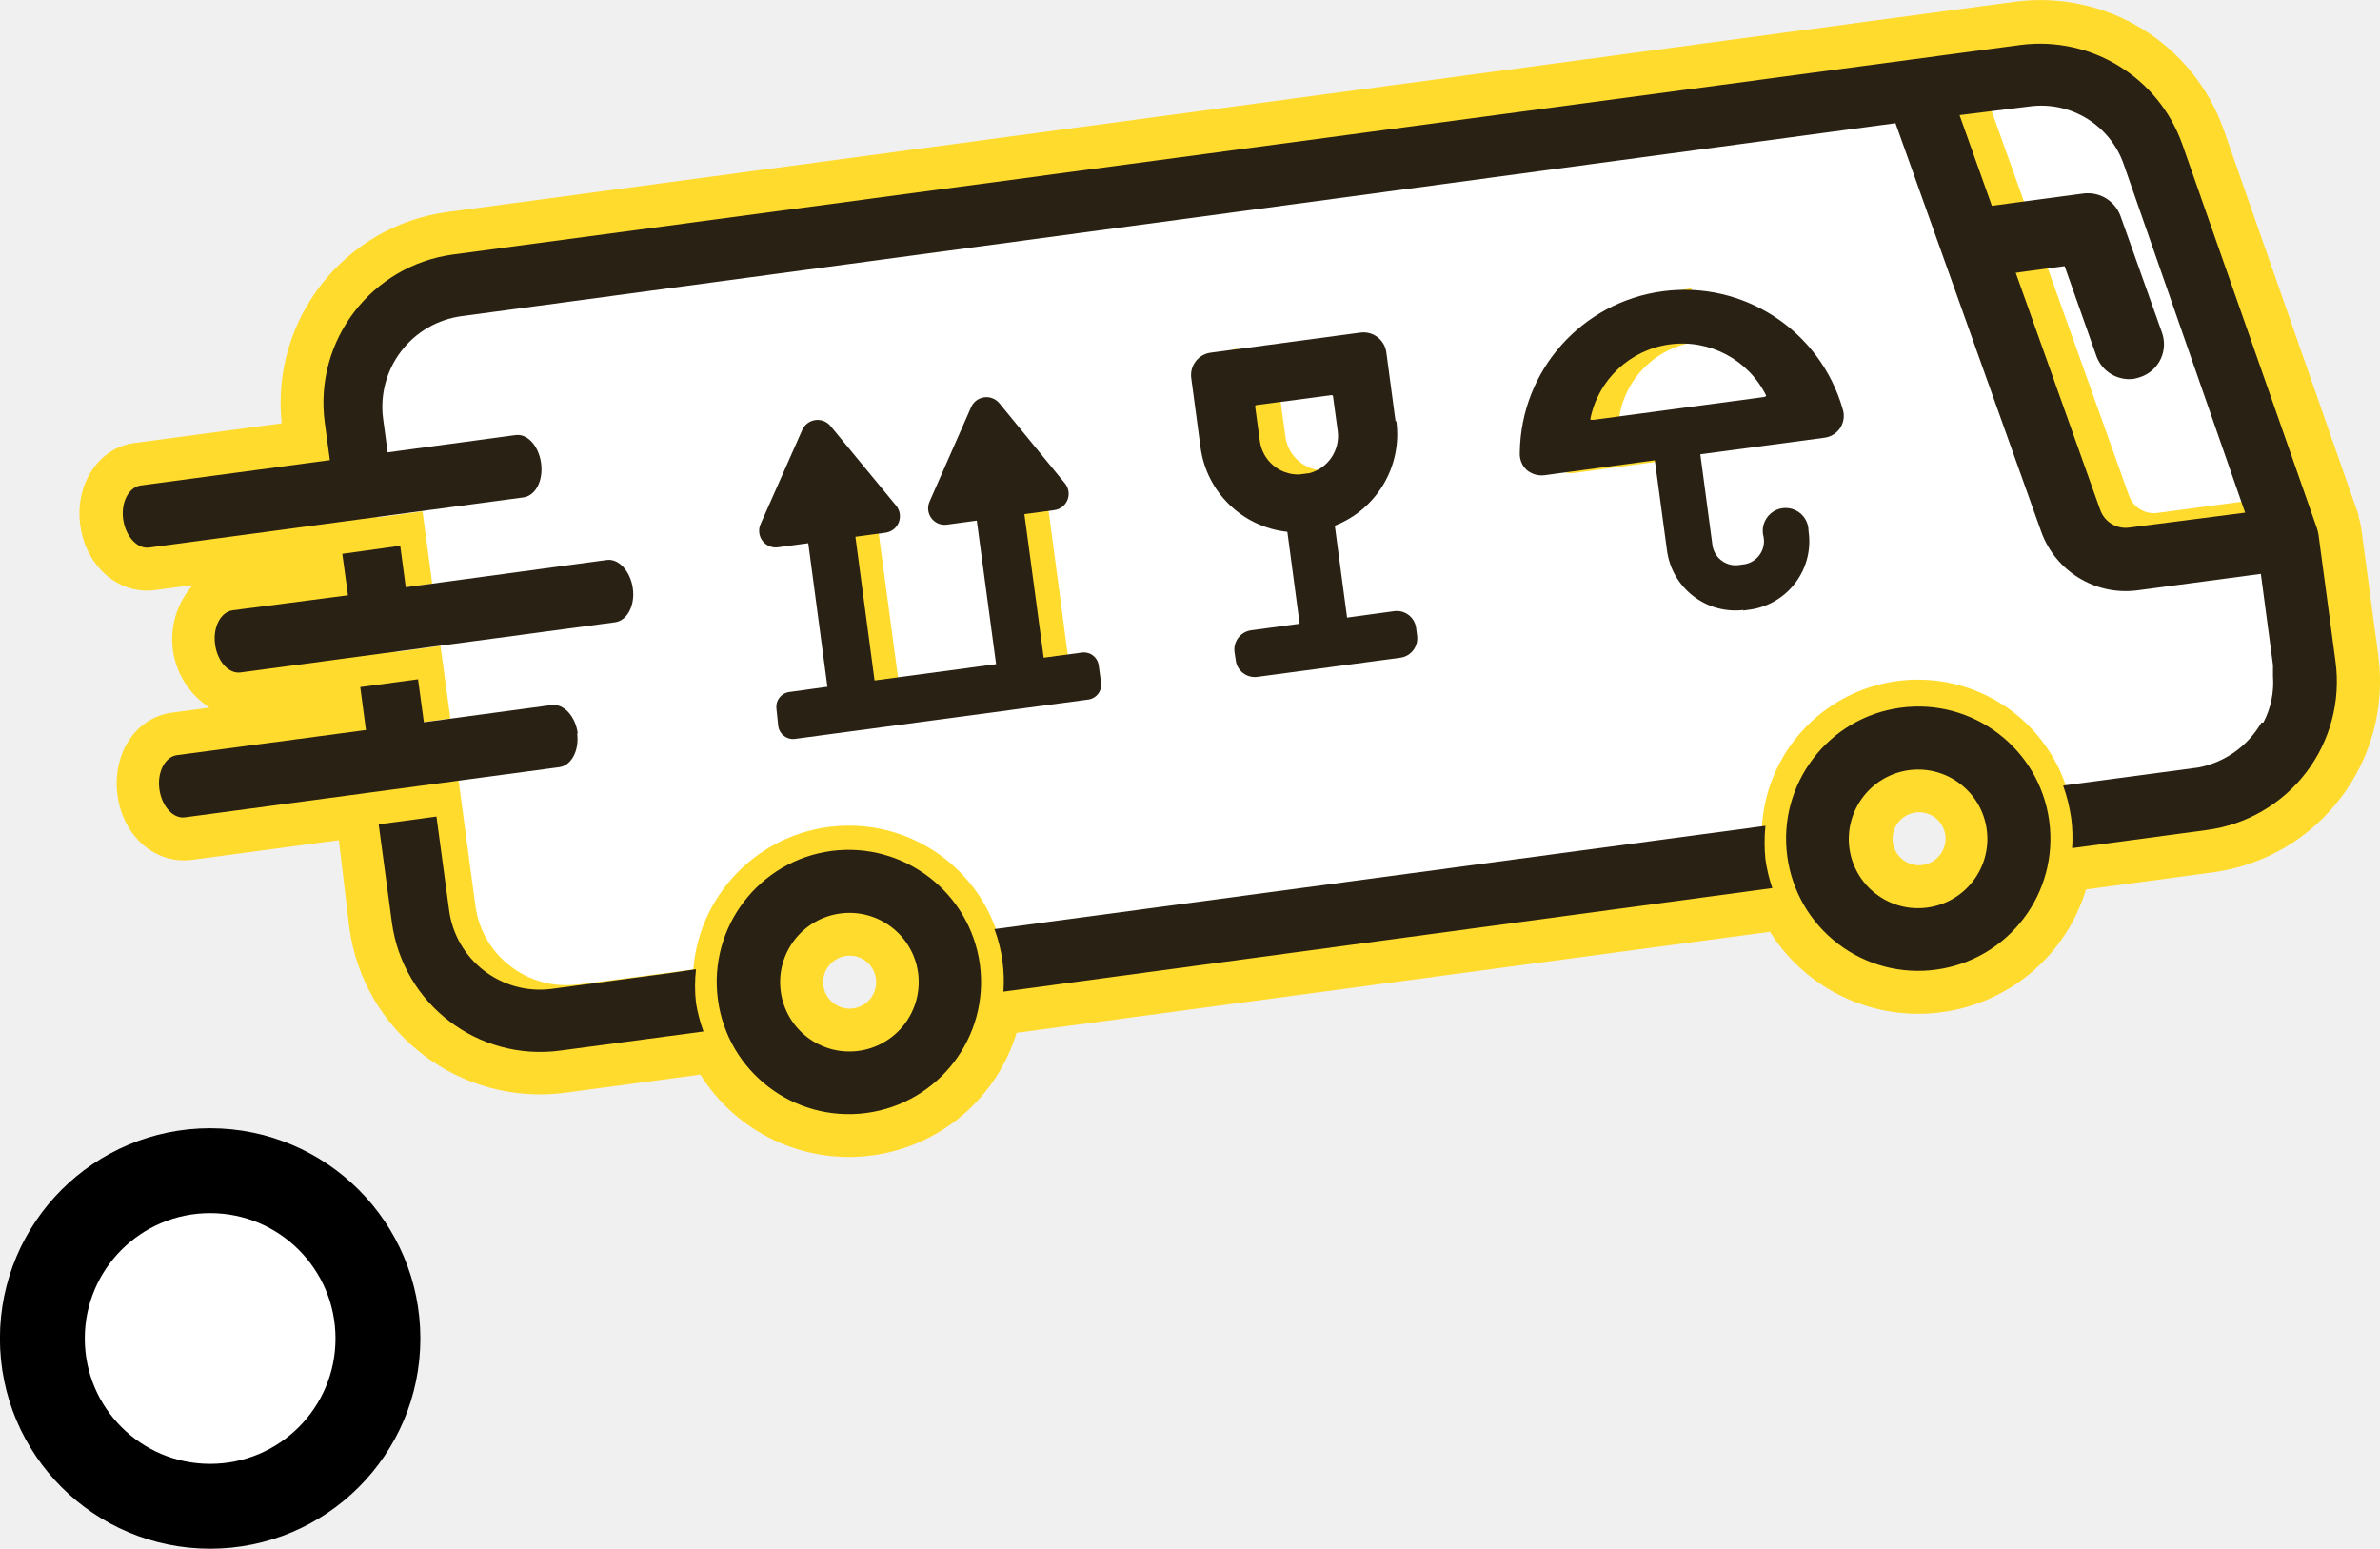
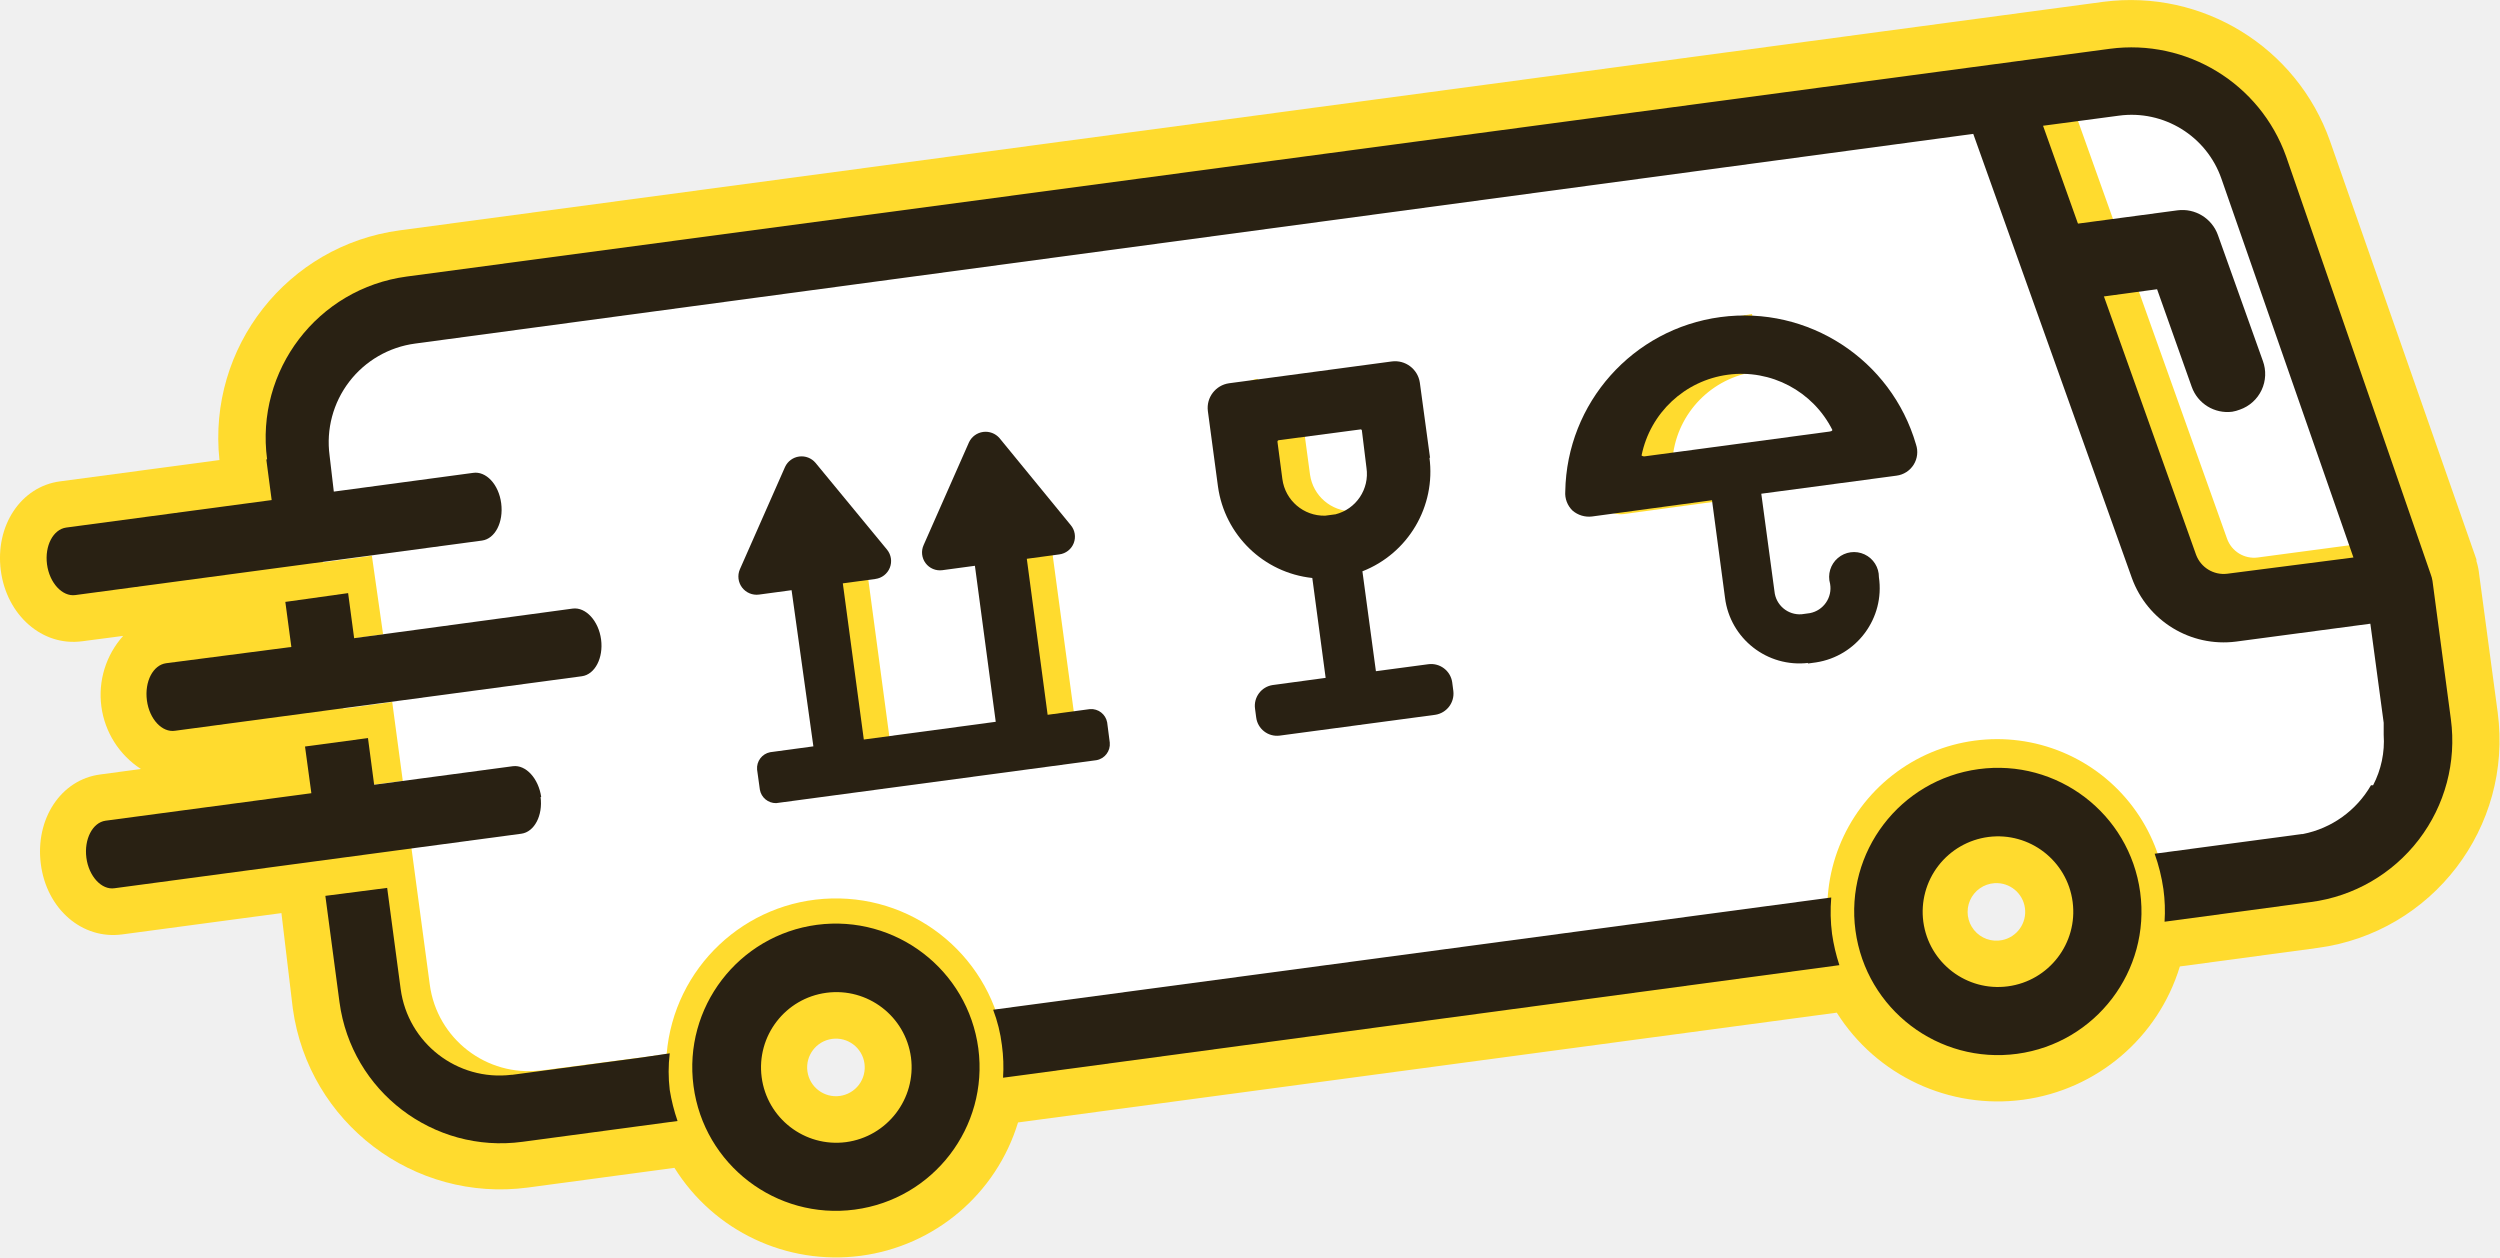
- <svg xmlns="http://www.w3.org/2000/svg" viewBox="0 0 159.01 103.46">
+ <svg xmlns="http://www.w3.org/2000/svg" viewBox="0 0 153.68 77.31">
  <defs>
-     <style>.cls-1{fill:#ffdb2e;}.cls-2,.cls-4{fill:#fff;}.cls-2{fill-rule:evenodd;}.cls-3{fill:#292113;}.cls-4{stroke:#000;stroke-linecap:round;stroke-linejoin:round;stroke-width:5.67px;}</style>
+     <style>.cls-1{fill:#ffdb2e;}.cls-2{fill:#fff;fill-rule:evenodd;}.cls-3{fill:#292113;}</style>
  </defs>
  <g id="Layer_2" data-name="Layer 2">
    <g id="Слой_1" data-name="Слой 1">
-       <path class="cls-1" d="M157.57,34.49l0-.1-9-25.72A13,13,0,0,0,134.65.11L29.9,14.16A12.88,12.88,0,0,0,18.82,28.28L9,29.59c-2.41.32-4,2.73-3.64,5.48s2.55,4.68,5,4.35l2.52-.33A5.43,5.43,0,0,0,14,47.27l-2.52.34c-2.41.32-4,2.74-3.63,5.51s2.54,4.65,5,4.32l9.79-1.31L23.34,62A12.87,12.87,0,0,0,37.79,73l9-1.21A11.71,11.71,0,0,0,67.92,69l50.33-6.75a11.71,11.71,0,0,0,21.12-2.83l8.47-1.14A12.89,12.89,0,0,0,158.9,43.81l-1.14-8.5A5.08,5.08,0,0,0,157.57,34.49ZM57,67.37a1.77,1.77,0,1,1,1.52-2A1.77,1.77,0,0,1,57,67.37Zm71.45-9.58a1.77,1.77,0,1,1,1.52-2A1.78,1.78,0,0,1,128.41,57.79Z" />
-       <path class="cls-2" d="M132.81,6.71l9.43,26.4a1.76,1.76,0,0,0,1.88,1.16l6.6-.88,1.18-.16.43-.06L145.73,14c-1.63-4.73-5.27-8.47-10.2-7.81l-2.78.37.06.19Z" />
-       <path class="cls-2" d="M152.94,37.32l-1.66.22-6.6.88a6,6,0,0,1-6.41-3.91L128.82,8h0l-.13-.4-.15-.43h0l0-.12L27.65,20.61A4.32,4.32,0,0,0,24,25.43l1.23,9.14,3-.41L28.88,39l-3,.4.55,4.16,3-.41L30.09,48l-3,.4.25,1.92,3-.4,1.42,10.58a6.12,6.12,0,0,0,6.81,5.27h.07l7.68-1a10.43,10.43,0,0,1,20.74-.53c0,.14,0,.28.05.42l50.78-6.81c0-.14-.05-.28-.07-.41a10.44,10.44,0,1,1,20.69-2.78c0,.14,0,.28,0,.42l6.15-.83A10.81,10.81,0,0,0,154,42.15l-.66-4.88Zm-92.8,9-4.56.61L54,35.23l4.57-.62Zm11.34-1.52-4.56.61L65.35,33.71l4.57-.62Zm16.26-9.5A6.55,6.55,0,0,1,82,29.62L81.34,25a1.52,1.52,0,0,1,1.31-1.71l3,3.48a.09.09,0,0,0-.08.11l.31,2.3a2.61,2.61,0,0,0,2.6,2.25Zm25.77-12.48a6,6,0,0,0-5.32,5,.21.21,0,0,0,.21.07l4.12,2.71-7.36,1a1.49,1.49,0,0,1-1.21-.38,1.46,1.46,0,0,1-.46-1.18A11.28,11.28,0,0,1,113,19.25Z" />
-       <path class="cls-3" d="M87.4,31.62l-.61.08a2.59,2.59,0,0,1-2.62-2.25l-.31-2.28c0-.07,0-.1.09-.11l5-.66a.09.09,0,0,1,.11.08l.31,2.28a2.57,2.57,0,0,1-1.92,2.86Zm5.84-3.46-.62-4.64a1.54,1.54,0,0,0-1.73-1.3l-10,1.34a1.51,1.51,0,0,0-1.3,1.71l.62,4.63a6.55,6.55,0,0,0,5.8,5.63l.82,6.14-3.26.44a1.3,1.3,0,0,0-1.09,1.46l.08.53A1.28,1.28,0,0,0,84,45.22l9.57-1.28a1.31,1.31,0,0,0,1.11-1.46l-.07-.54a1.3,1.3,0,0,0-1.46-1.11L90,41.26l-.82-6.14a6.56,6.56,0,0,0,4.11-7Z" />
-       <path class="cls-3" d="M52.67,46.24a1,1,0,0,0-.8,1.07L52,48.54a1,1,0,0,0,1.05.83l19.7-2.64a1,1,0,0,0,.82-1.08l-.17-1.24a1,1,0,0,0-1.07-.82l-2.6.35-1.29-9.59,2-.27a1.1,1.1,0,0,0,.7-1.8l-4.38-5.35a1.12,1.12,0,0,0-1.87.25L62.11,33.5a1.1,1.1,0,0,0,1.15,1.55l2-.27,1.29,9.59-8.12,1.09-1.28-9.6,2-.27a1.11,1.11,0,0,0,.73-1.8l-4.4-5.34a1.12,1.12,0,0,0-1.87.25L50.82,35A1.11,1.11,0,0,0,52,36.56l2-.27,1.28,9.59Z" />
-       <path class="cls-3" d="M106.45,28.05c-.12,0-.2,0-.2-.05A6.26,6.26,0,0,1,118,26.43s0,.08-.19.1Zm10,12.74.51-.07a4.61,4.61,0,0,0,3.87-5.24,1.53,1.53,0,1,0-3,.41,1.56,1.56,0,0,1-1.24,1.8l-.51.07a1.57,1.57,0,0,1-1.68-1.41l-.8-6,8.31-1.11a1.47,1.47,0,0,0,1.2-1.92,11,11,0,0,0-21.57,2.89,1.48,1.48,0,0,0,.45,1.18,1.56,1.56,0,0,0,1.19.36l7.38-1,.81,6a4.61,4.61,0,0,0,5.11,4Z" />
-       <path class="cls-3" d="M22.87,37l.38,2.77-7.7,1c-.8.11-1.34,1.12-1.18,2.28s.93,2,1.73,1.87l25-3.35c.8-.11,1.34-1.12,1.18-2.26s-.93-2-1.73-1.9L27.11,39.23l-.37-2.77Z" />
-       <path class="cls-3" d="M38.6,49c-.15-1.14-.93-2-1.74-1.9l-8.54,1.15-.39-2.87-3.86.52.38,2.87L11.82,50.45c-.8.11-1.33,1.14-1.17,2.28s.93,2,1.73,1.87l25-3.35c.8-.11,1.33-1.12,1.18-2.26Z" />
-       <path class="cls-3" d="M127.56,51.45a4.63,4.63,0,1,1-4,5.21,4.65,4.65,0,0,1,4-5.21Zm1.79,13.33a8.83,8.83,0,1,0-9.94-7.57,8.82,8.82,0,0,0,9.94,7.57Z" />
-       <path class="cls-3" d="M57.34,70.21a4.63,4.63,0,1,1,4-5.21,4.64,4.64,0,0,1-4,5.21ZM55.55,56.85a8.83,8.83,0,1,0,9.92,7.6,8.86,8.86,0,0,0-9.92-7.6Z" />
-       <path class="cls-3" d="M118.41,59.33a10.53,10.53,0,0,1-.46-1.92,11.24,11.24,0,0,1,0-2.24l-51.51,6.9a9.8,9.8,0,0,1,.54,2.18,10,10,0,0,1,.06,2Z" />
-       <path class="cls-3" d="M135.59,7.11a5.84,5.84,0,0,1,6.3,3.87L150,34.25l-7.77,1a1.8,1.8,0,0,1-1.91-1.18l-9.4-26.38ZM21.7,28.24l.34,2.5L9.41,32.43c-.8.11-1.34,1.12-1.18,2.26s.93,2,1.74,1.89l25-3.35c.81-.11,1.34-1.12,1.18-2.29s-.93-2-1.73-1.87L25.9,30.22,25.6,28a6.11,6.11,0,0,1,5.25-6.88L126.64,8.23l9.74,27.3a6,6,0,0,0,6.41,3.91l8.26-1.1.81,6.09,0,.27v.1c0,.12,0,.24,0,.37a5.75,5.75,0,0,1-.64,3.1l-.13,0a6.22,6.22,0,0,1-4.19,3h0l-9.06,1.21a11.21,11.21,0,0,1,.54,2.18,10,10,0,0,1,.06,2l9-1.21a10,10,0,0,0,8.6-11.24l-1.14-8.5h0a3.06,3.06,0,0,0-.1-.41l-9-25.67A10.1,10.1,0,0,0,135,3L30.28,17A10,10,0,0,0,21.7,28.24Z" />
-       <path class="cls-3" d="M44.82,65l-8,1.07h0A6.12,6.12,0,0,1,30,60.77l-.84-6.22-3.86.52.88,6.54a10,10,0,0,0,11.23,8.58L47,68.91A10.53,10.53,0,0,1,46.5,67a10,10,0,0,1,0-2.25Z" />
-       <path class="cls-3" d="M142.55,25.31a2.33,2.33,0,0,1-2.49-1.53l-2.12-6-4.28.58a2.33,2.33,0,0,1-.62-4.61l6.14-.82a2.32,2.32,0,0,1,2.5,1.52l2.75,7.73a2.31,2.31,0,0,1-1.4,3A2.81,2.81,0,0,1,142.55,25.31Z" />
-       <circle class="cls-4" cx="14.04" cy="89.42" r="11.21" />
+       <path class="cls-1" d="M152.23,34.49l0-.1-9-25.72A13,13,0,0,0,129.31.11L24.57,14.16A12.87,12.87,0,0,0,13.49,28.28l-9.8,1.31c-2.41.32-4,2.73-3.64,5.48s2.55,4.68,5,4.35l2.52-.33a5.43,5.43,0,0,0,1.09,8.18l-2.51.34c-2.41.32-4,2.74-3.64,5.51s2.55,4.65,5,4.32l9.79-1.31L18,62A12.88,12.88,0,0,0,32.46,73l9-1.21A11.7,11.7,0,0,0,62.58,69l50.33-6.75A11.7,11.7,0,0,0,134,59.41l8.47-1.14a12.89,12.89,0,0,0,11.07-14.46l-1.14-8.5A4,4,0,0,0,152.23,34.49ZM51.63,67.37a1.77,1.77,0,1,1,1.51-2A1.77,1.77,0,0,1,51.63,67.37Zm71.45-9.58a1.77,1.77,0,1,1-.47-3.5,1.77,1.77,0,0,1,.47,3.5Z" />
+       <path class="cls-2" d="M127.48,6.71l9.42,26.4a1.76,1.76,0,0,0,1.89,1.16l6.6-.88,1.17-.16.43-.06L140.39,14c-1.62-4.73-5.26-8.47-10.19-7.81l-2.79.37.07.19Z" />
+       <path class="cls-2" d="M147.6,37.32l-1.66.22-6.59.88a6,6,0,0,1-6.41-3.91L123.49,8h0l-.13-.4-.16-.43h0l0-.12L22.32,20.61a4.31,4.31,0,0,0-3.68,4.82l1.22,9.14,3-.41L23.55,39l-3,.4.56,4.16,3-.41L24.76,48l-3,.4L22,50.35l3-.4,1.42,10.58a6.13,6.13,0,0,0,6.82,5.27h.07l7.67-1a10.44,10.44,0,0,1,20.75-.53c0,.14,0,.28,0,.42l50.78-6.81-.06-.41a10.44,10.44,0,1,1,20.69-2.78c0,.14,0,.28,0,.42l6.16-.83a10.8,10.8,0,0,0,9.23-12.09L148,37.27Zm-92.79,9-4.57.61L48.68,35.23l4.56-.62Zm11.34-1.52-4.57.61L60,33.71l4.57-.62Zm16.25-9.5a6.56,6.56,0,0,1-5.77-5.63L76,25a1.51,1.51,0,0,1,1.3-1.71l3,3.48a.1.1,0,0,0-.08.11l.31,2.3a2.62,2.62,0,0,0,2.6,2.25Zm25.77-12.48a5.94,5.94,0,0,0-5.31,5,.19.19,0,0,0,.2.07l4.12,2.71-7.35,1a1.53,1.53,0,0,1-1.22-.38A1.48,1.48,0,0,1,98.16,30a11.27,11.27,0,0,1,9.54-10.7Z" />
+       <path class="cls-3" d="M82.06,31.62l-.6.08a2.59,2.59,0,0,1-2.63-2.25l-.3-2.28a.09.09,0,0,1,.08-.11l5-.66a.08.08,0,0,1,.11.08L84,28.76a2.56,2.56,0,0,1-1.92,2.86Zm5.85-3.46-.63-4.64a1.54,1.54,0,0,0-1.73-1.3l-10,1.34a1.53,1.53,0,0,0-1.3,1.71l.62,4.63a6.56,6.56,0,0,0,5.8,5.63l.82,6.14-3.25.44a1.29,1.29,0,0,0-1.09,1.46l.07.53a1.29,1.29,0,0,0,1.44,1.12l9.57-1.28a1.32,1.32,0,0,0,1.11-1.46l-.07-.54a1.31,1.31,0,0,0-1.46-1.11l-3.23.43-.83-6.14a6.58,6.58,0,0,0,4.12-7Z" />
+       <path class="cls-3" d="M47.34,46.24a1,1,0,0,0-.8,1.07l.17,1.23a1,1,0,0,0,1,.83l19.69-2.64a1,1,0,0,0,.82-1.08l-.16-1.24A1,1,0,0,0,67,43.59l-2.6.35-1.28-9.59,2-.27a1.1,1.1,0,0,0,.7-1.8l-4.38-5.35a1.13,1.13,0,0,0-1.87.25L56.78,33.5a1.1,1.1,0,0,0,1.15,1.55l2-.27,1.28,9.59-8.11,1.09-1.29-9.6,2-.27a1.11,1.11,0,0,0,.72-1.8l-4.4-5.34a1.12,1.12,0,0,0-1.87.25L45.48,35a1.12,1.12,0,0,0,1.18,1.55l2-.27L50,45.88Z" />
+       <path class="cls-3" d="M101.12,28.05a.26.26,0,0,1-.21-.05,6.26,6.26,0,0,1,11.73-1.57s0,.08-.18.1Zm10,12.74.51-.07a4.62,4.62,0,0,0,3.87-5.24,1.53,1.53,0,1,0-3,.41,1.56,1.56,0,0,1-1.24,1.8l-.51.07a1.56,1.56,0,0,1-1.67-1.41l-.81-6,8.31-1.11a1.46,1.46,0,0,0,1.2-1.92,11,11,0,0,0-21.56,2.89,1.48,1.48,0,0,0,.45,1.18,1.55,1.55,0,0,0,1.19.36l7.38-1,.8,6a4.61,4.61,0,0,0,5.12,4Z" />
+       <path class="cls-3" d="M17.54,37l.37,2.77-7.7,1c-.8.11-1.33,1.12-1.18,2.28s.94,2,1.74,1.87l25-3.35c.8-.11,1.33-1.12,1.18-2.26s-.94-2-1.74-1.9L21.77,39.23l-.37-2.77Z" />
+       <path class="cls-3" d="M33.27,49c-.16-1.14-.94-2-1.74-1.9L23,48.24l-.38-2.87-3.87.52.39,2.87L6.49,50.45c-.8.11-1.33,1.14-1.18,2.28s.94,2,1.74,1.87l25-3.35c.8-.11,1.33-1.12,1.18-2.26Z" />
+       <path class="cls-3" d="M122.23,51.45a4.63,4.63,0,1,1-4,5.21,4.64,4.64,0,0,1,4-5.21ZM124,64.78a8.83,8.83,0,1,0-9.94-7.57A8.84,8.84,0,0,0,124,64.78Z" />
+       <path class="cls-3" d="M52,70.21A4.63,4.63,0,1,1,56,65a4.65,4.65,0,0,1-4,5.21ZM50.22,56.85a8.83,8.83,0,1,0,9.92,7.6,8.85,8.85,0,0,0-9.92-7.6Z" />
+       <path class="cls-3" d="M113.07,59.33a11.4,11.4,0,0,1-.45-1.92,10.53,10.53,0,0,1-.05-2.24l-51.52,6.9a9.28,9.28,0,0,1,.54,2.18,10,10,0,0,1,.07,2Z" />
+       <path class="cls-3" d="M130.25,7.11A5.85,5.85,0,0,1,136.56,11l8.11,23.27-7.77,1A1.81,1.81,0,0,1,135,34.11L125.59,7.73ZM16.37,28.24l.33,2.5L4.07,32.43c-.8.11-1.33,1.12-1.18,2.26s.94,2,1.74,1.89l25-3.35c.8-.11,1.33-1.12,1.18-2.29s-.94-2-1.74-1.87l-8.55,1.15L20.26,28a6.12,6.12,0,0,1,5.26-6.88L121.3,8.23l9.75,27.3a6,6,0,0,0,6.4,3.91l8.26-1.1.82,6.09,0,.27v.1c0,.12,0,.24,0,.37a5.84,5.84,0,0,1-.65,3.1l-.13,0a6.22,6.22,0,0,1-4.19,3h-.05l-9.06,1.21a11.21,11.21,0,0,1,.54,2.18,10,10,0,0,1,.07,2l9-1.21a10,10,0,0,0,8.6-11.24l-1.13-8.5h0a2.08,2.08,0,0,0-.11-.41L140.53,9.61A10.1,10.1,0,0,0,129.69,3L25,17a10,10,0,0,0-8.58,11.24Z" />
+       <path class="cls-3" d="M39.49,65l-8,1.07h-.05a6.13,6.13,0,0,1-6.81-5.27l-.83-6.22L20,55.07l.87,6.54a10,10,0,0,0,11.24,8.58l9.54-1.28A11.4,11.4,0,0,1,41.17,67a9.42,9.42,0,0,1,0-2.25Z" />
+       <path class="cls-3" d="M137.22,25.31a2.33,2.33,0,0,1-2.49-1.53l-2.13-6-4.28.58a2.33,2.33,0,1,1-.61-4.61l6.14-.82a2.32,2.32,0,0,1,2.49,1.52l2.76,7.73a2.32,2.32,0,0,1-1.41,3A2.49,2.49,0,0,1,137.22,25.31Z" />
    </g>
  </g>
</svg>
